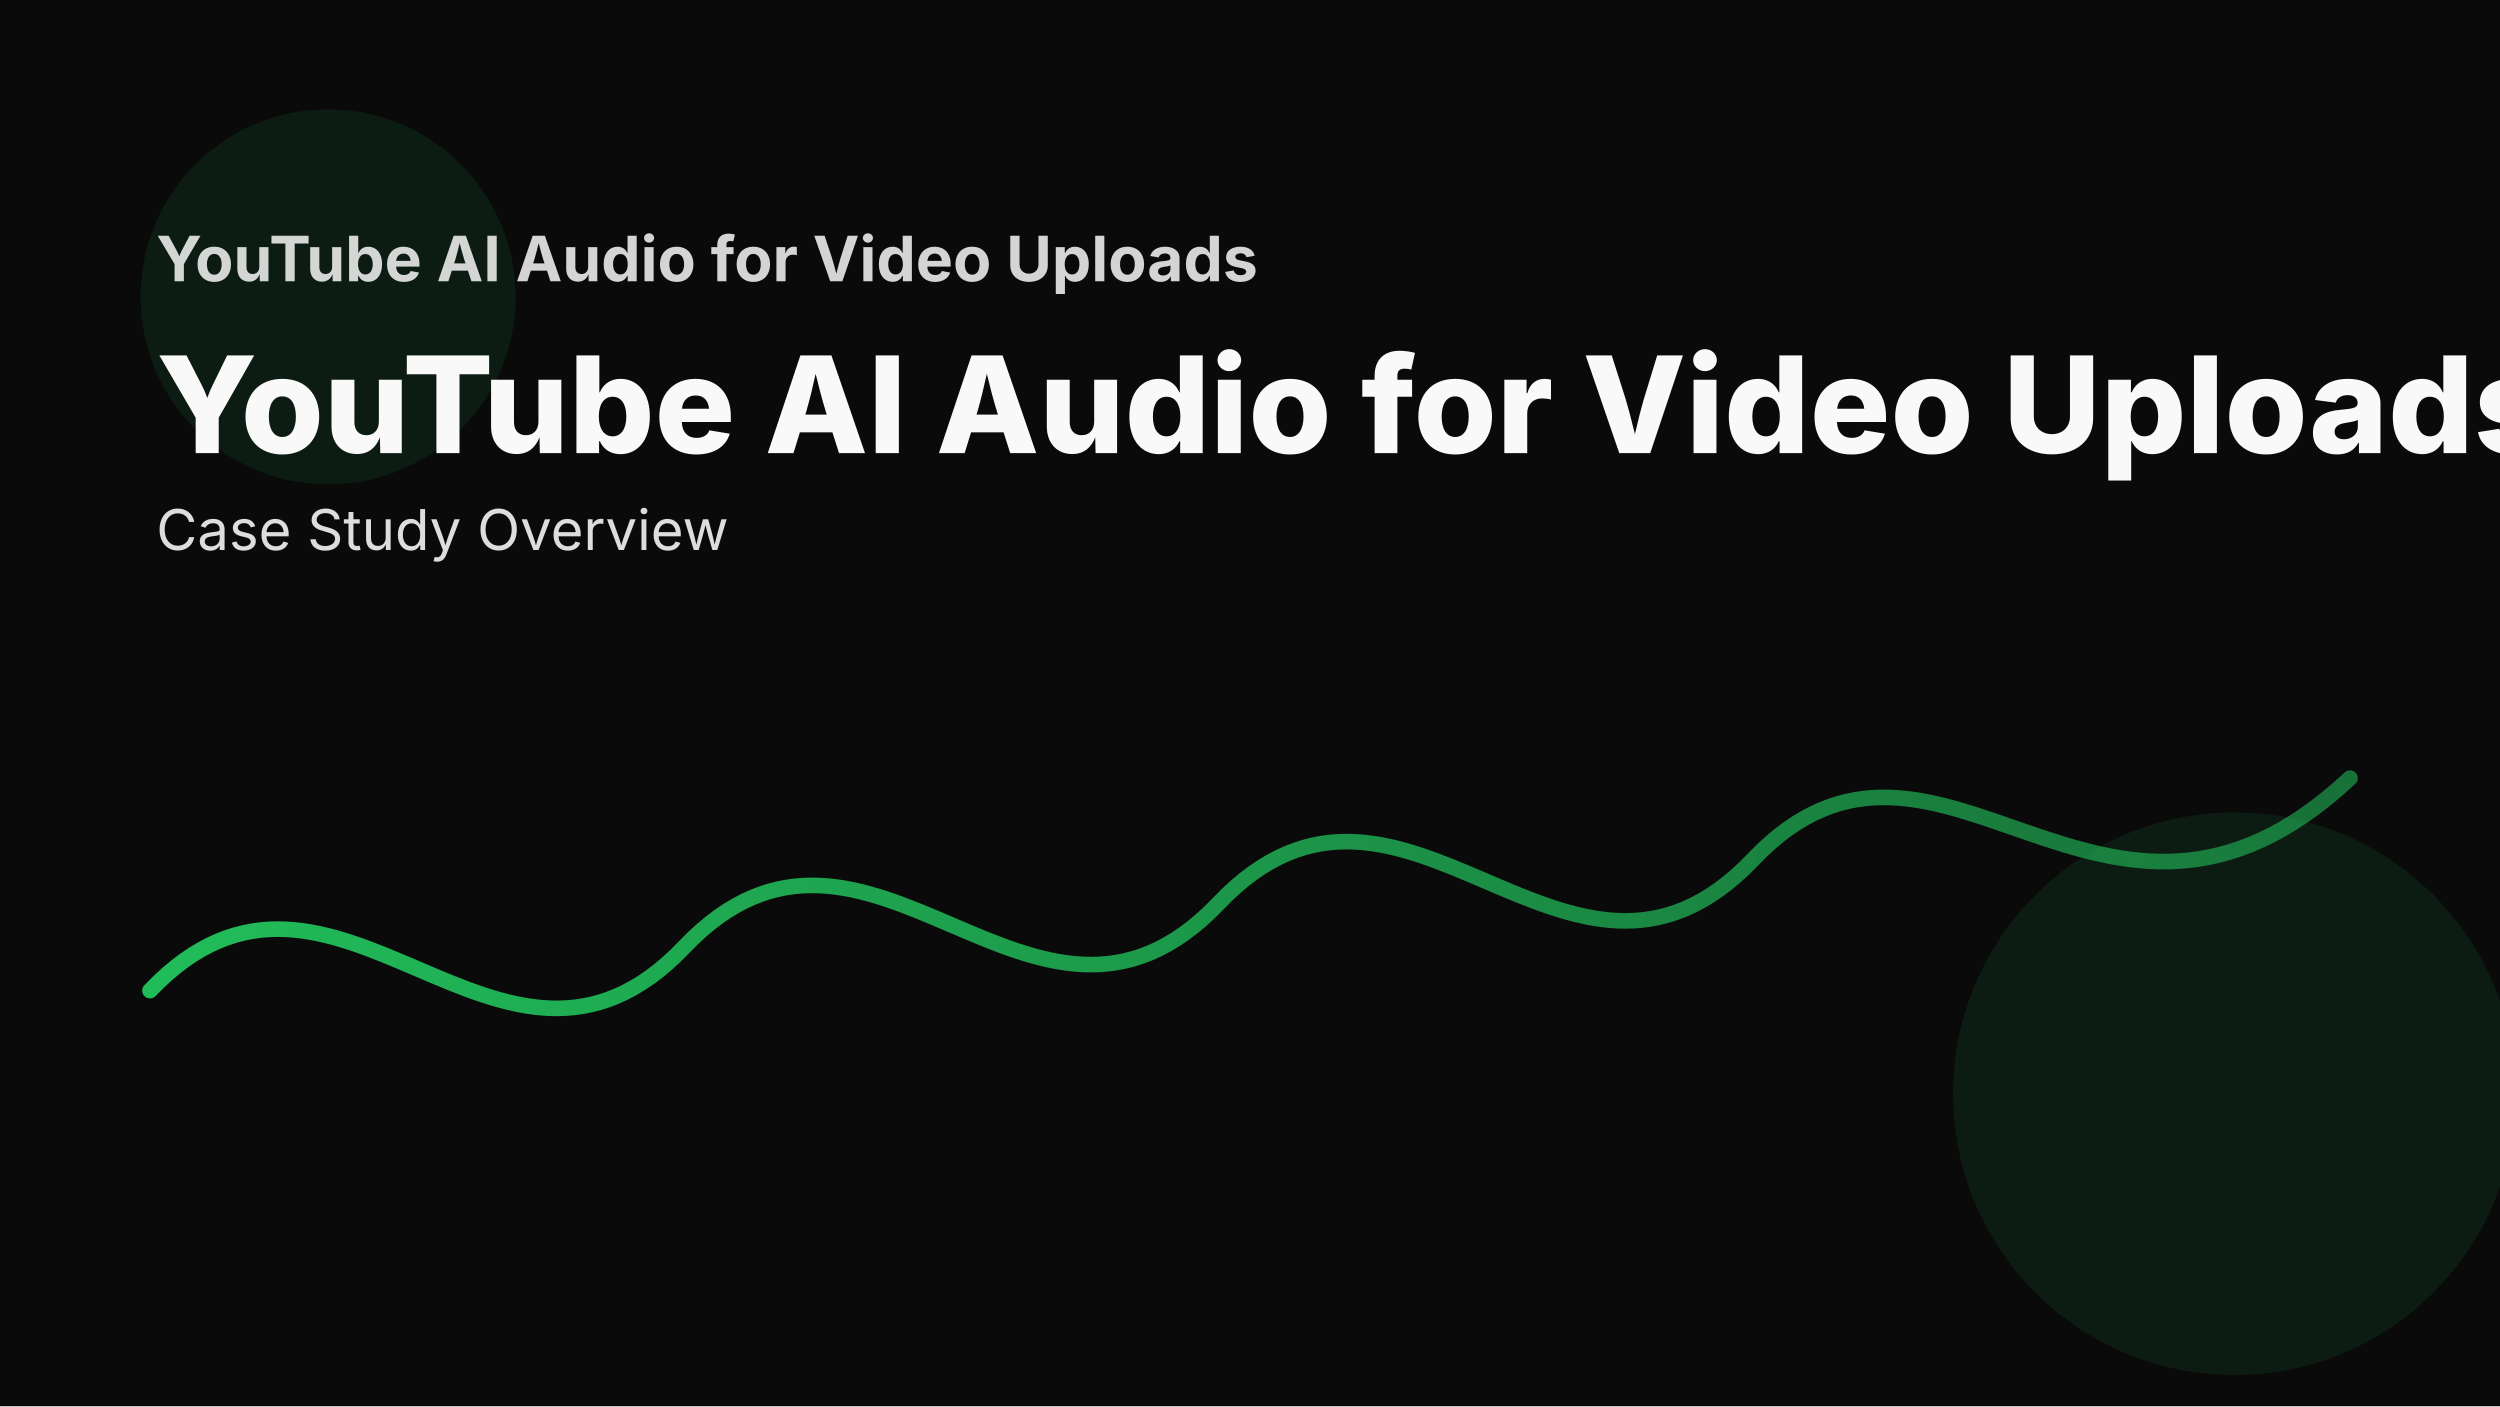
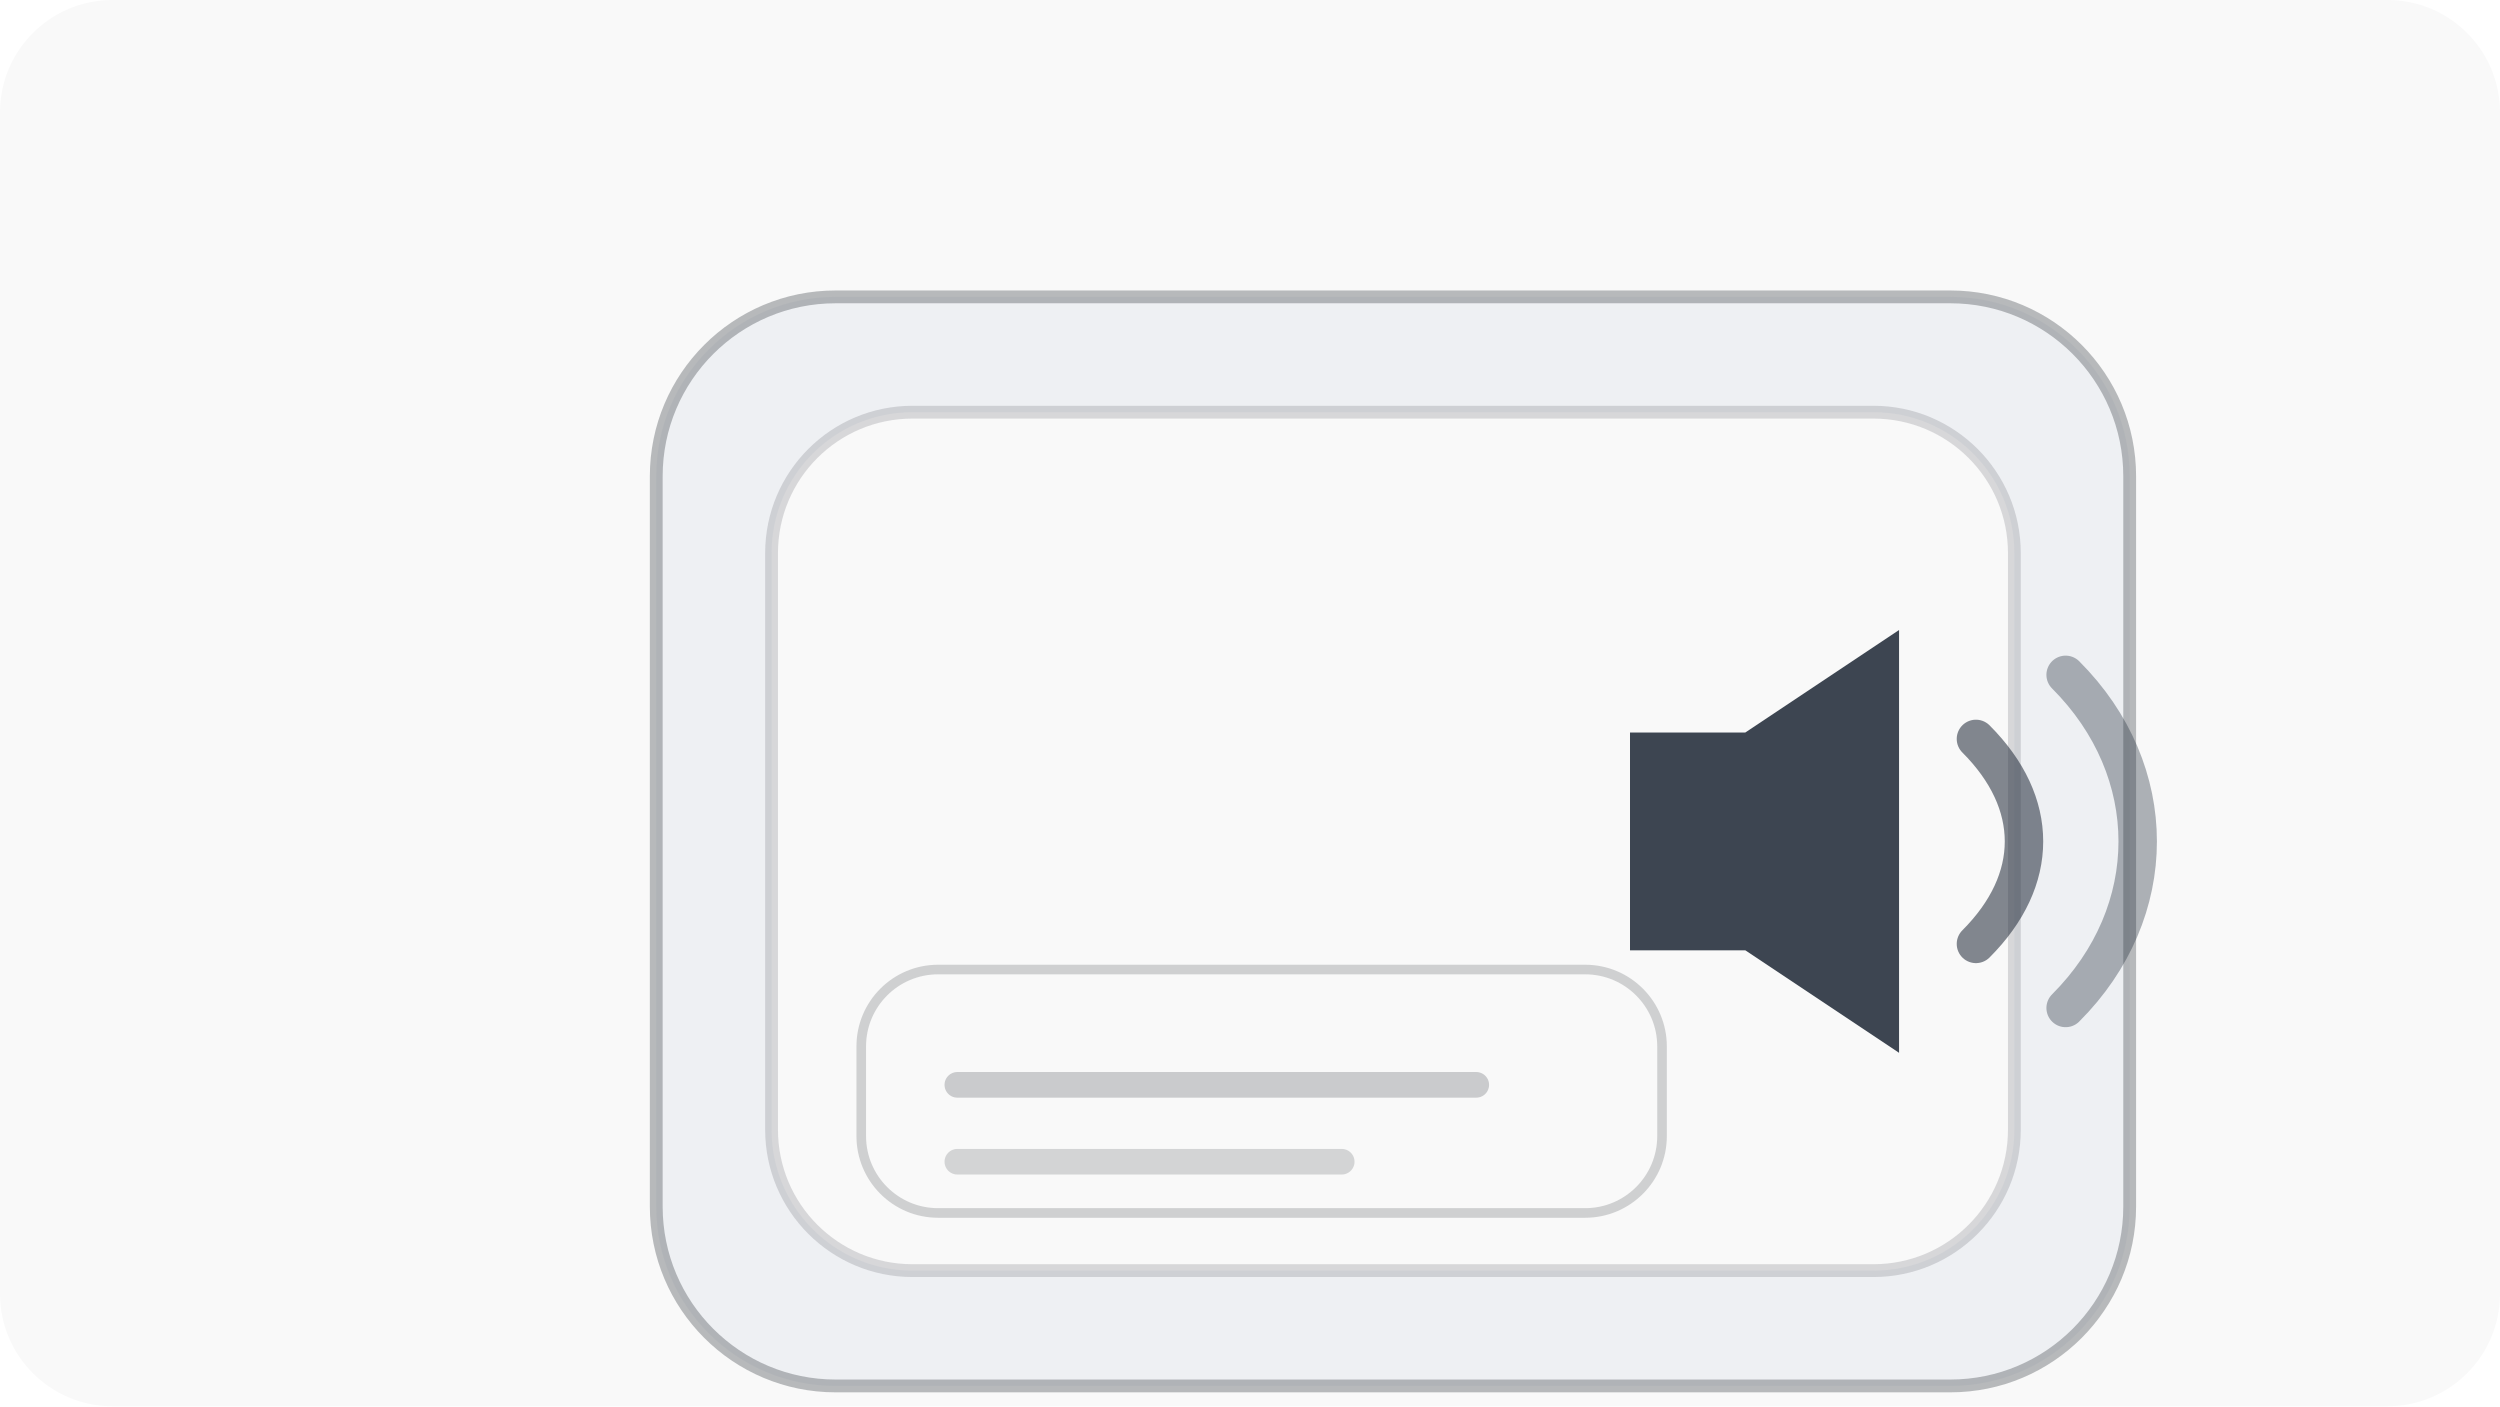
<svg xmlns="http://www.w3.org/2000/svg" width="1600" height="900" viewBox="0 0 1600 900" role="img" aria-labelledby="title desc">
-   <defs>
-     <linearGradient id="line" x1="0" y1="0" x2="1" y2="0">
-       <stop offset="0%" stop-color="#22C55E" stop-opacity="0.95" />
-       <stop offset="100%" stop-color="#22C55E" stop-opacity="0.55" />
-     </linearGradient>
-   </defs>
-   <rect width="1600" height="900" fill="#0A0A0A" />
-   <g opacity="0.10" fill="#22C55E">
-     <circle cx="210" cy="190" r="120" />
-     <circle cx="1430" cy="700" r="180" />
+   <rect width="1600" height="900" rx="72" fill="#F9F9F9" />
+   <g transform="translate(420,190) scale(2.05)">
+     <rect x="0" y="0" width="460" height="340" rx="56" fill="#EEF0F3" stroke="#3E4248" stroke-opacity="0.35" stroke-width="4" />
+     <rect x="36" y="36" width="388" height="268" rx="44" fill="#F9F9F9" stroke="#3E4248" stroke-opacity="0.18" stroke-width="4" />
+     <rect x="64" y="210" width="250" height="76" rx="24" fill="#F9F9F9" stroke="#3E4248" stroke-opacity="0.22" stroke-width="3" />
+     <path d="M94 246 H256" stroke="#3E4248" stroke-opacity="0.25" stroke-width="8" stroke-linecap="round" />
+     <path d="M94 270 H214" stroke="#3E4248" stroke-opacity="0.20" stroke-width="8" stroke-linecap="round" />
+     <path d="M340 136 L388 104 V236 L340 204 H304 V136 Z" fill="#1F2937" opacity="0.86" />
+     <path d="M412 138 C432 158, 432 182, 412 202" fill="none" stroke="#1F2937" stroke-opacity="0.55" stroke-width="12" stroke-linecap="round" />
+     <path d="M440 118 C470 148, 470 192, 440 222" fill="none" stroke="#1F2937" stroke-opacity="0.35" stroke-width="12" stroke-linecap="round" />
  </g>
-   <g stroke="url(#line)" stroke-width="10" fill="none" stroke-linecap="round">
-     <path d="M96 634 C214 510, 320 730, 438 606 C556 482, 662 702, 780 578 C898 454, 1004 674, 1122 550 C1240 426, 1346 646, 1504 498" />
-   </g>
-   <text x="100" y="180" font-family="-apple-system, BlinkMacSystemFont, 'Segoe UI', sans-serif" font-size="40" font-weight="700" fill="#F9F9F9" opacity="0.84">YouTube AI Audio for Video Uploads</text>
-   <text x="100" y="290" font-family="-apple-system, BlinkMacSystemFont, 'Segoe UI', sans-serif" font-size="86" font-weight="800" fill="#F9F9F9">YouTube AI Audio for Video Uploads</text>
-   <text x="100" y="352" font-family="-apple-system, BlinkMacSystemFont, 'Segoe UI', sans-serif" font-size="36" fill="#F9F9F9" opacity="0.88">Case Study Overview</text>
</svg>
